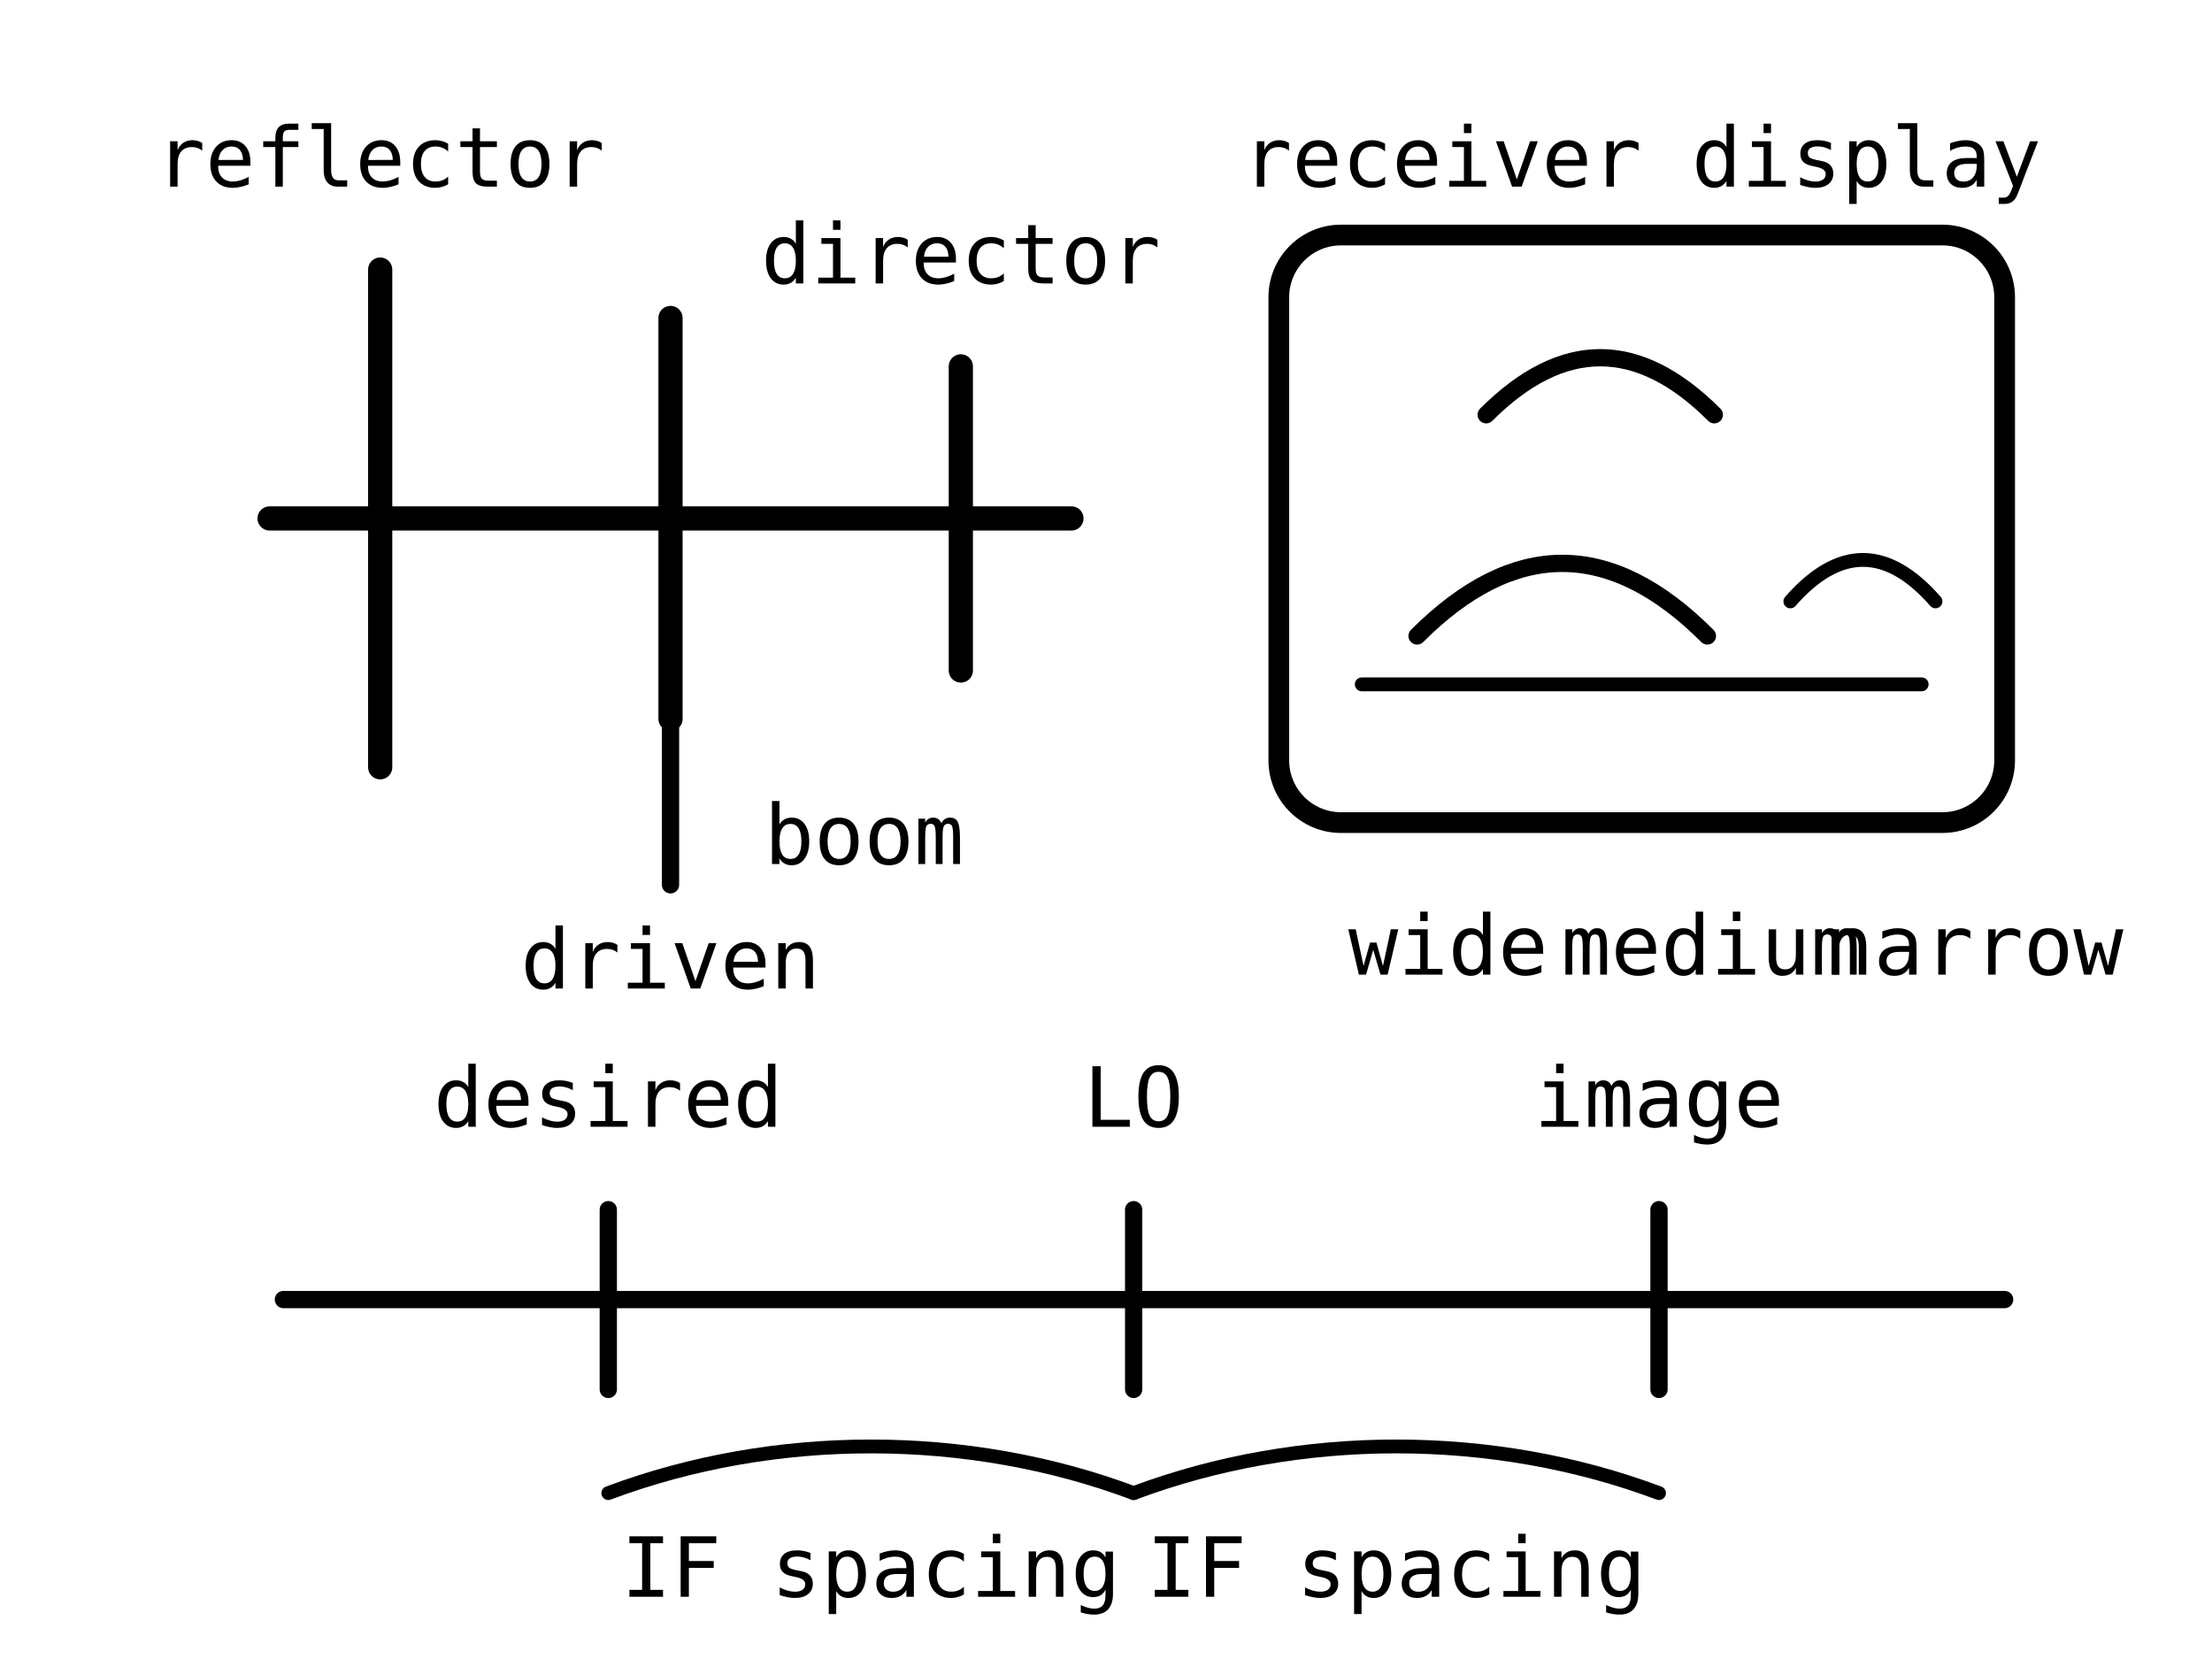
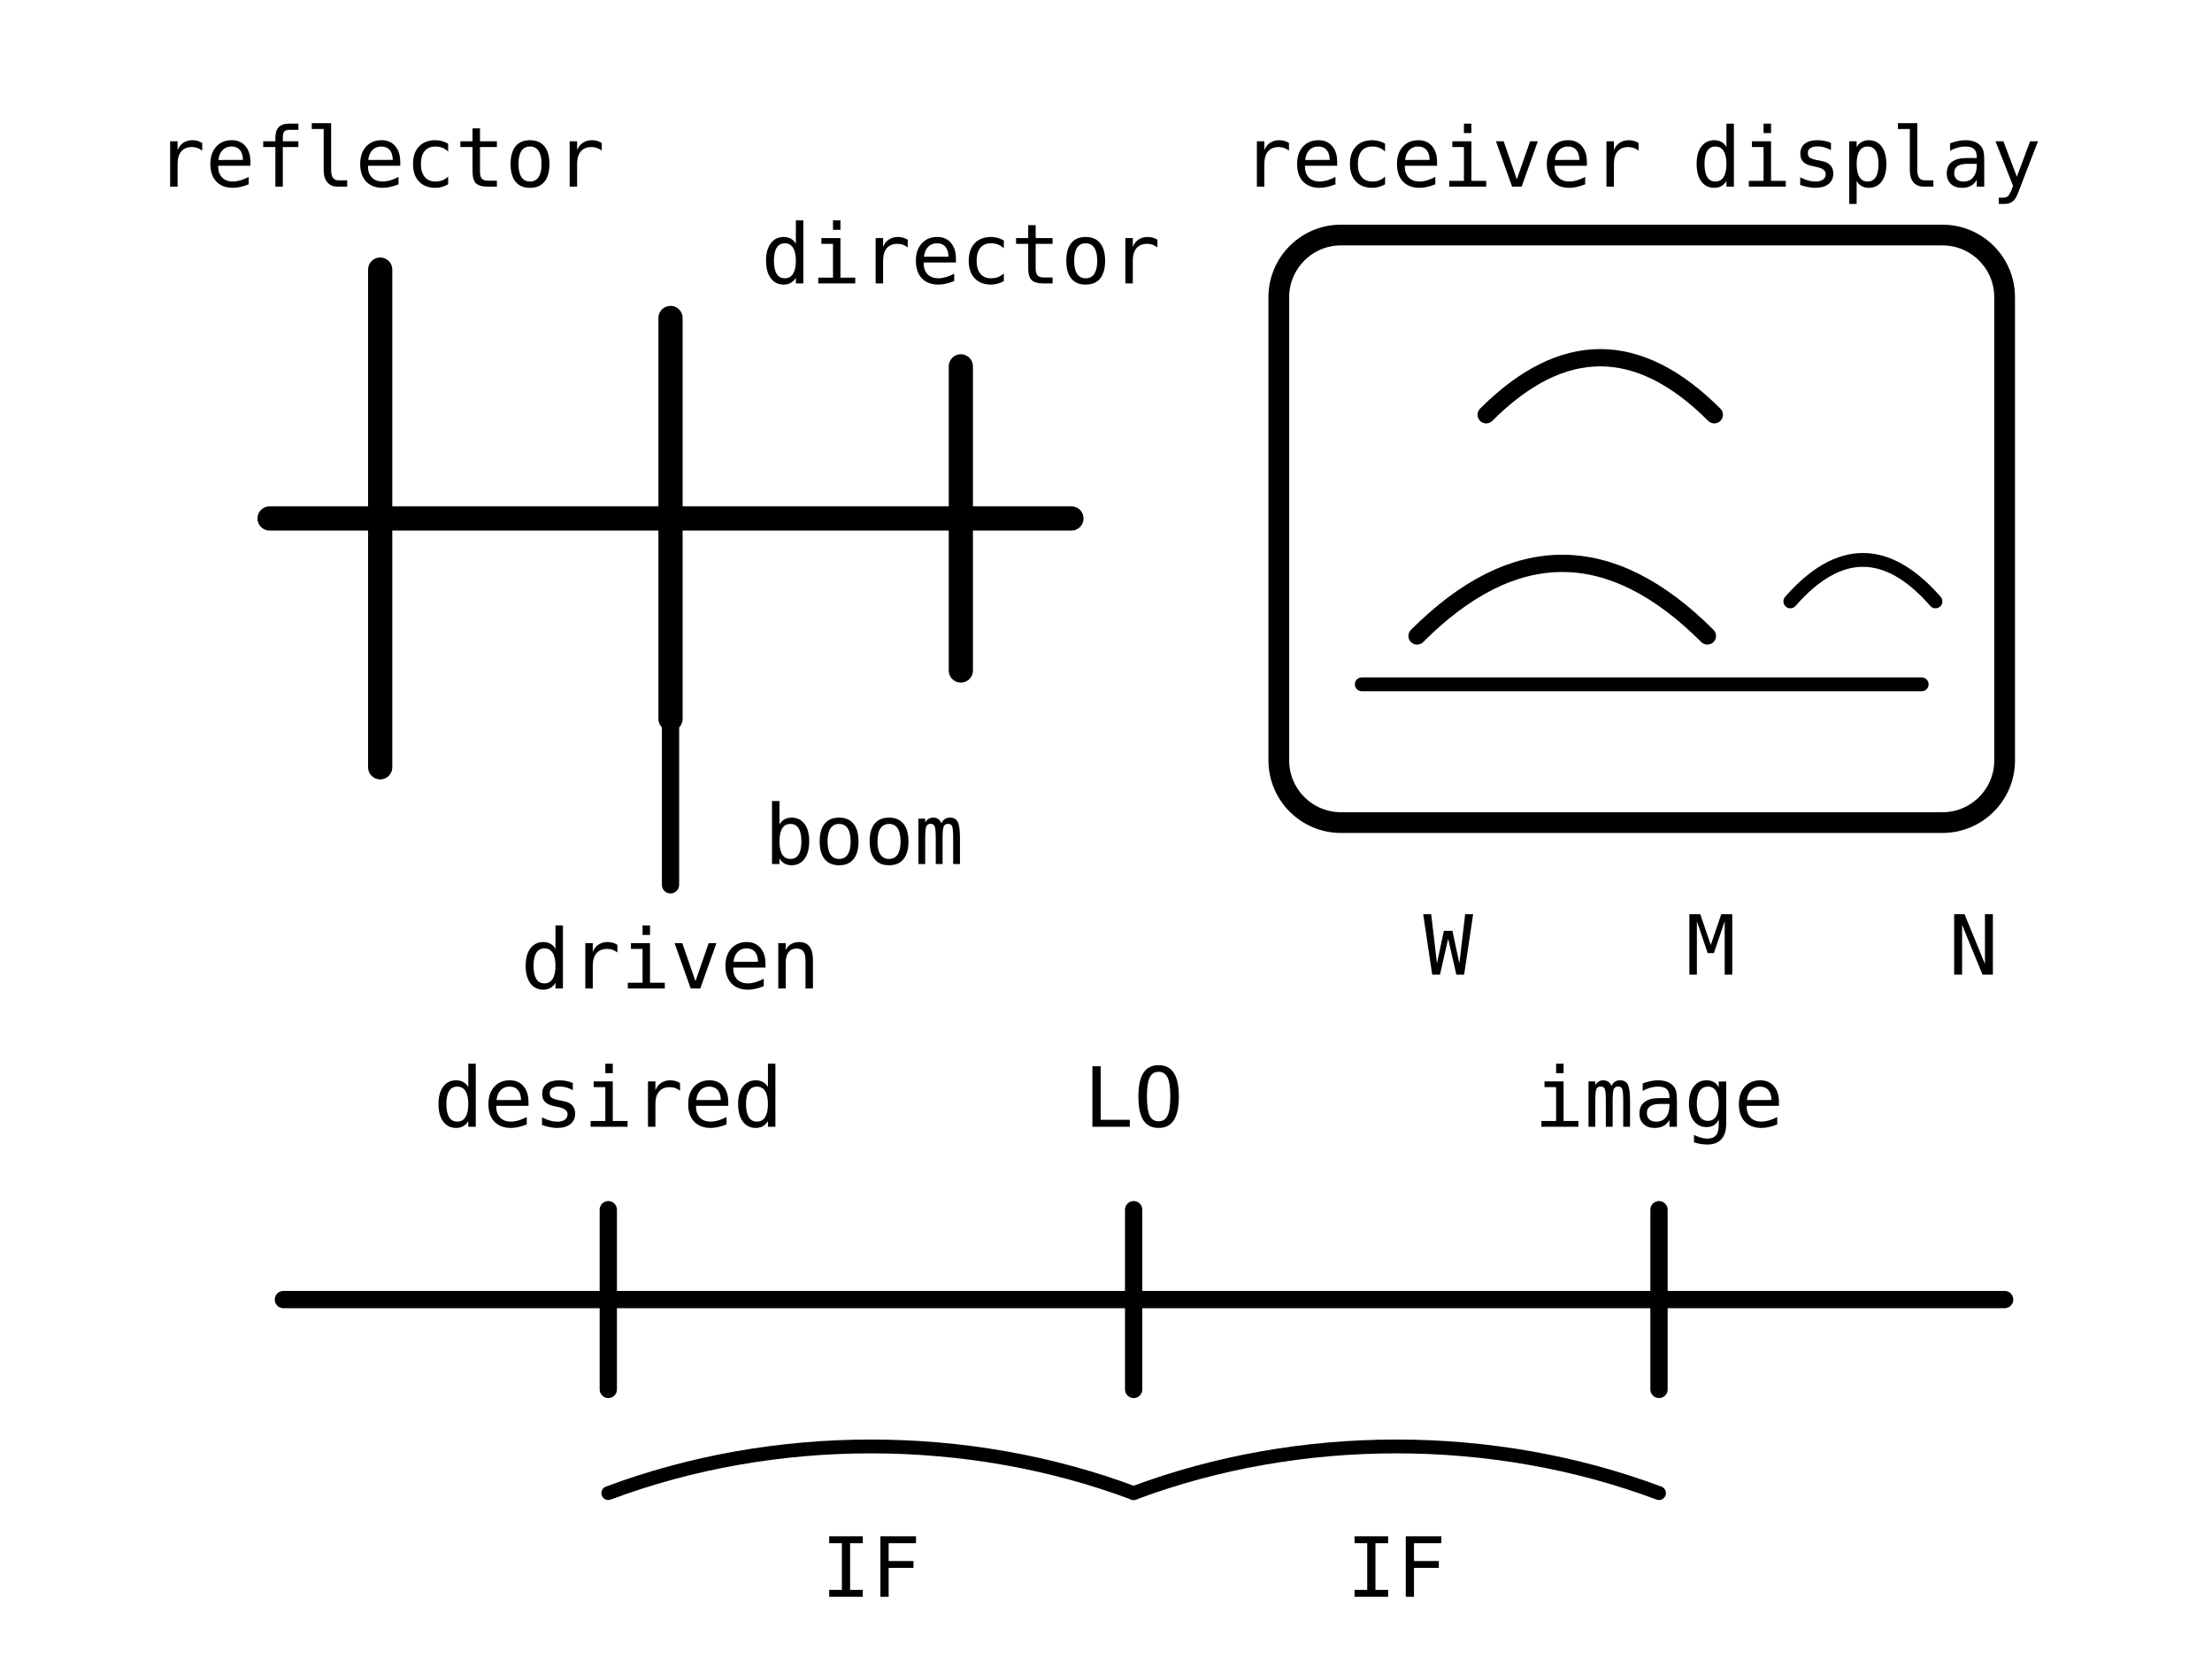
<svg xmlns="http://www.w3.org/2000/svg" id="yagi-receiver-specs" viewBox="0 0 640 480" role="img">
  <g fill="none" stroke="currentColor" stroke-linecap="round" stroke-linejoin="round">
    <line x1="78" y1="150" x2="310" y2="150" stroke-width="7" />
    <line x1="110" y1="78" x2="110" y2="222" stroke-width="7" />
    <line x1="194" y1="92" x2="194" y2="208" stroke-width="7" />
    <line x1="278" y1="106" x2="278" y2="194" stroke-width="7" />
    <line x1="194" y1="150" x2="194" y2="256" stroke-width="5" />
    <rect x="370" y="68" width="210" height="170" rx="18" ry="18" stroke-width="6" />
    <line x1="394" y1="198" x2="556" y2="198" stroke-width="4" />
    <path d="M410 184 C438 156 466 156 494 184" stroke-width="5" />
    <path d="M430 120 C452 98 474 98 496 120" stroke-width="5" />
    <path d="M518 174 C532 158 546 158 560 174" stroke-width="4" />
    <line x1="82" y1="376" x2="580" y2="376" stroke-width="5" />
    <line x1="176" y1="350" x2="176" y2="402" stroke-width="5" />
    <line x1="328" y1="350" x2="328" y2="402" stroke-width="5" />
    <line x1="480" y1="350" x2="480" y2="402" stroke-width="5" />
    <path d="M176 432 C224 414 280 414 328 432" stroke-width="4" />
    <path d="M328 432 C376 414 432 414 480 432" stroke-width="4" />
  </g>
  <g fill="currentColor" font-family="ui-monospace, SFMono-Regular, Menlo, Consolas, monospace" text-anchor="middle">
    <text x="110" y="54" font-size="24">reflector</text>
    <text x="194" y="286" font-size="24">driven</text>
    <text x="278" y="82" font-size="24">director</text>
    <text x="250" y="250" font-size="24">boom</text>
    <text x="475" y="54" font-size="24">receiver display</text>
-     <text x="419" y="282" font-size="24">wide</text>
-     <text x="495" y="282" font-size="24">medium</text>
-     <text x="571" y="282" font-size="24">narrow</text>
+     <text x="419" y="282" font-size="24">W</text>
+     <text x="495" y="282" font-size="24">M</text>
+     <text x="571" y="282" font-size="24">N</text>
    <text x="176" y="326" font-size="24">desired</text>
    <text x="328" y="326" font-size="24">LO</text>
    <text x="480" y="326" font-size="24">image</text>
-     <text x="252" y="462" font-size="24">IF spacing</text>
-     <text x="404" y="462" font-size="24">IF spacing</text>
+     <text x="252" y="462" font-size="24">IF</text>
+     <text x="404" y="462" font-size="24">IF</text>
  </g>
</svg>
